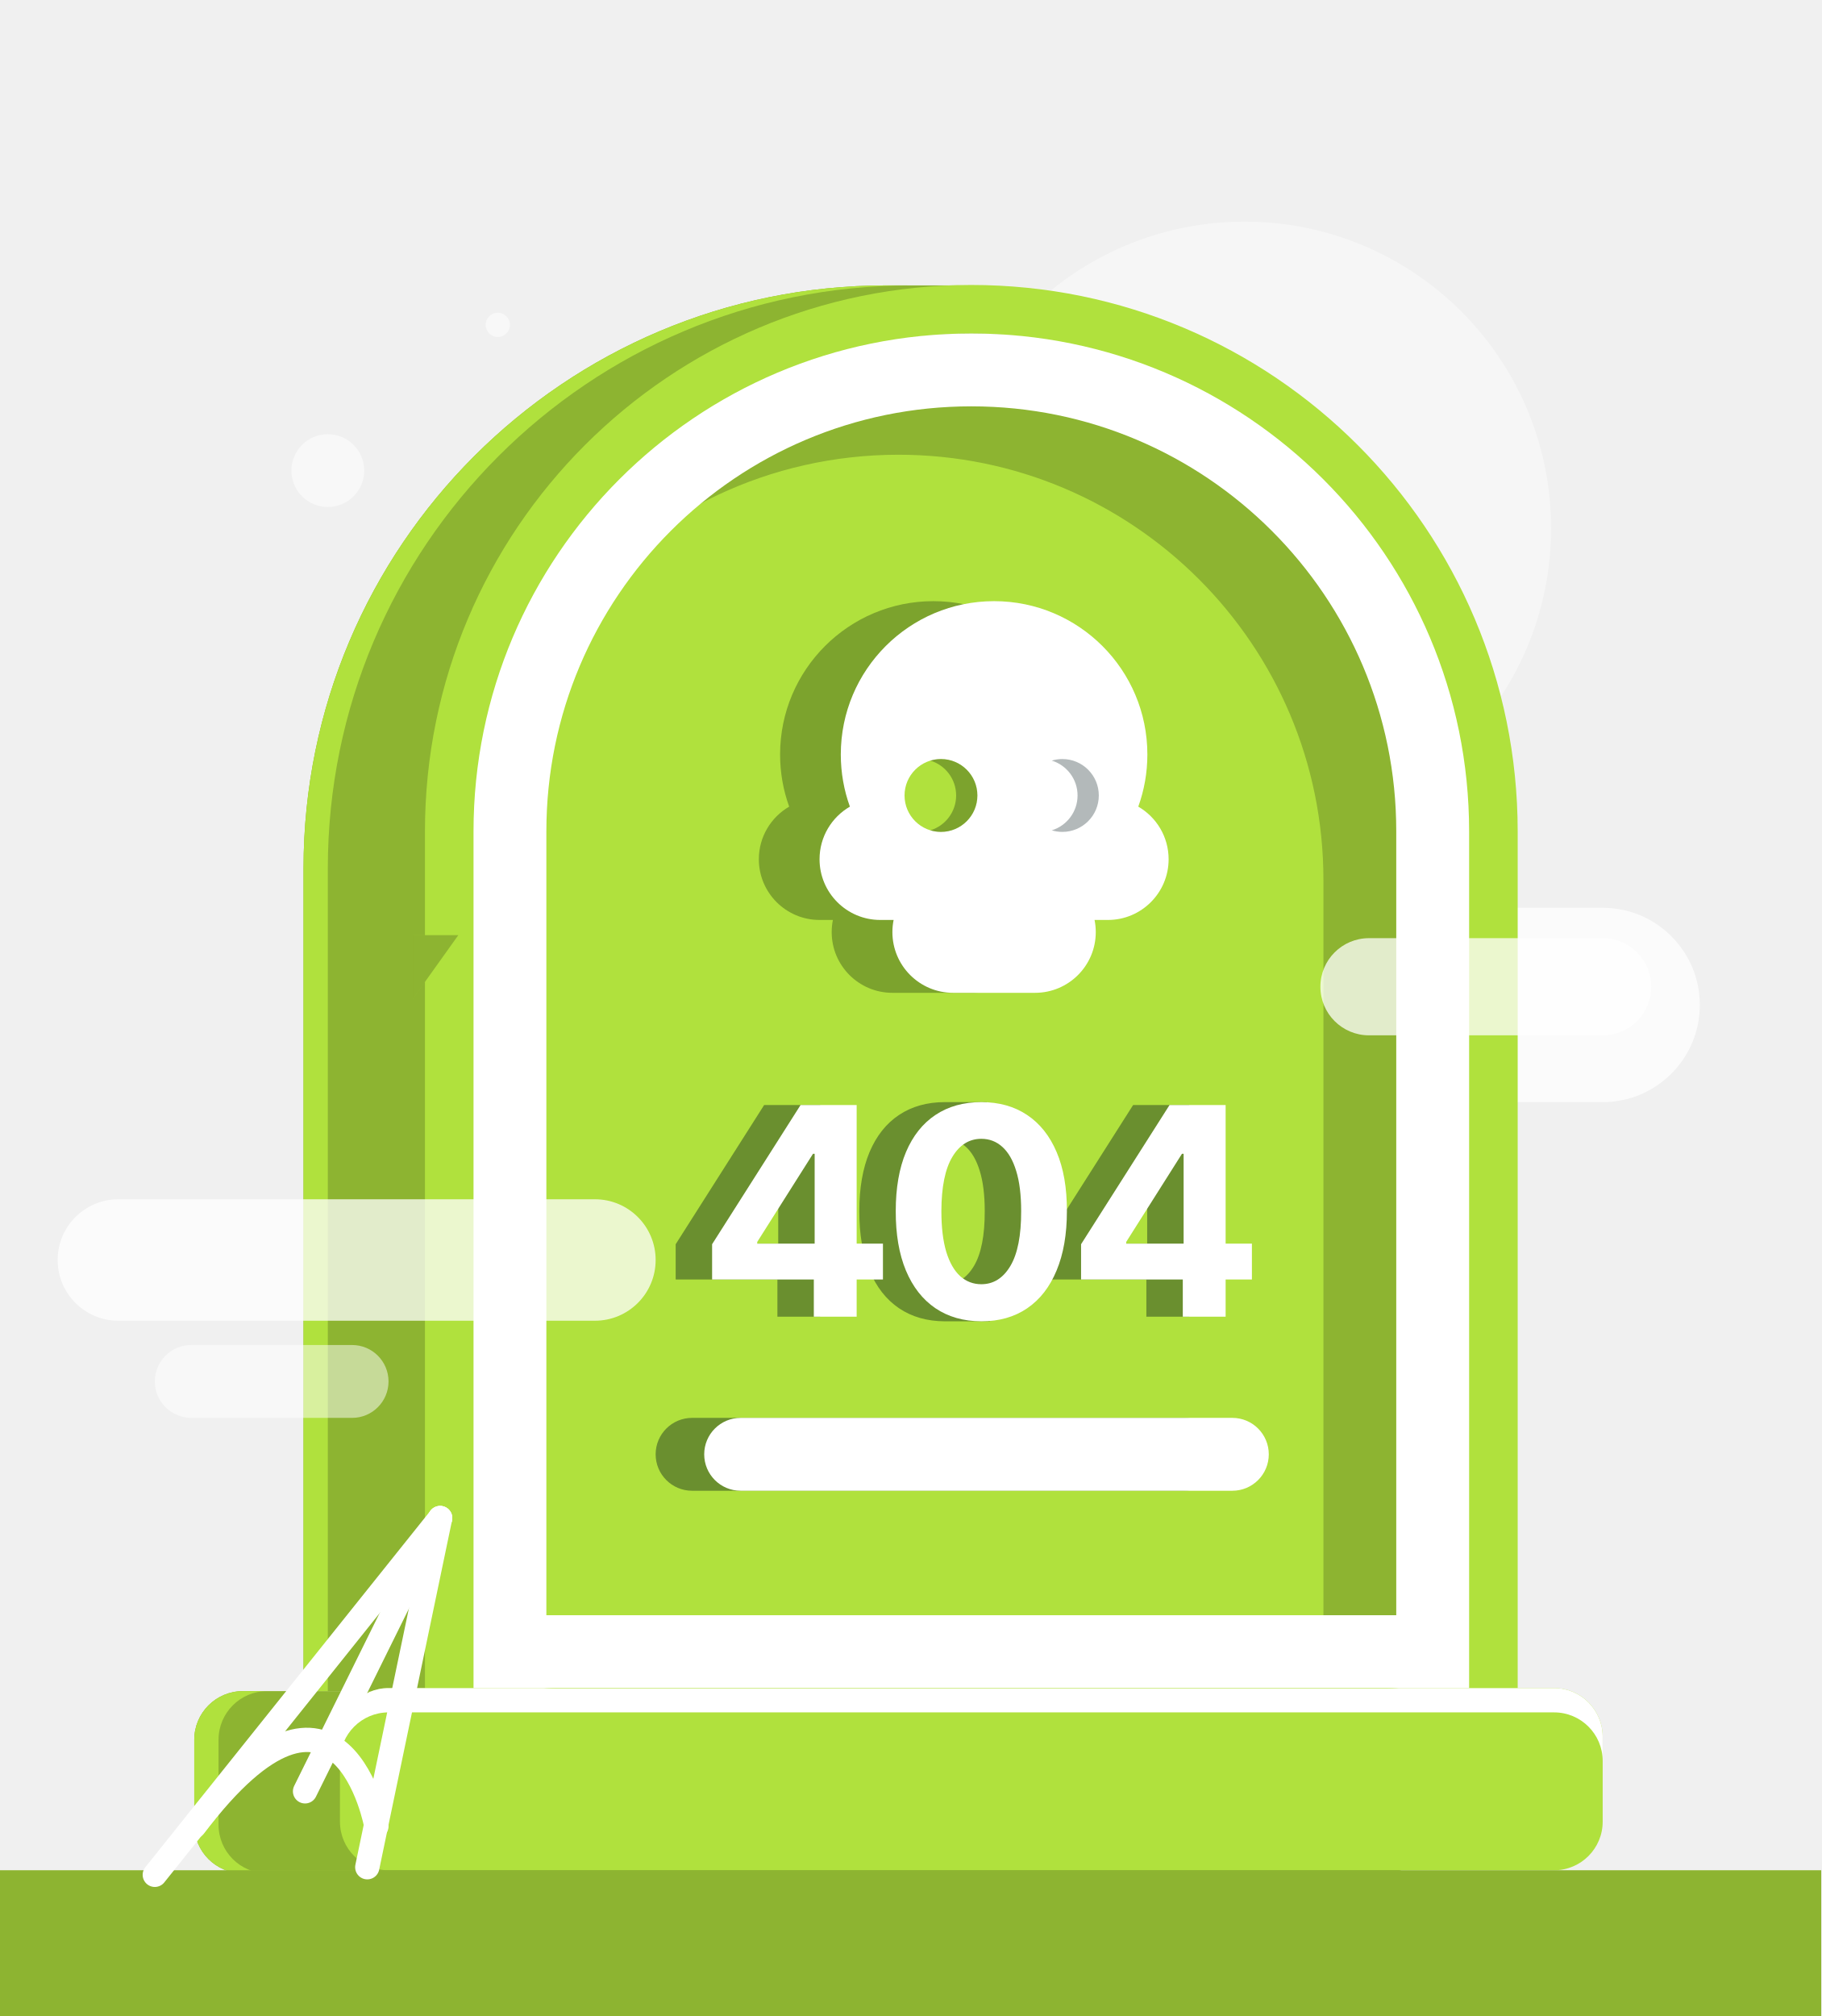
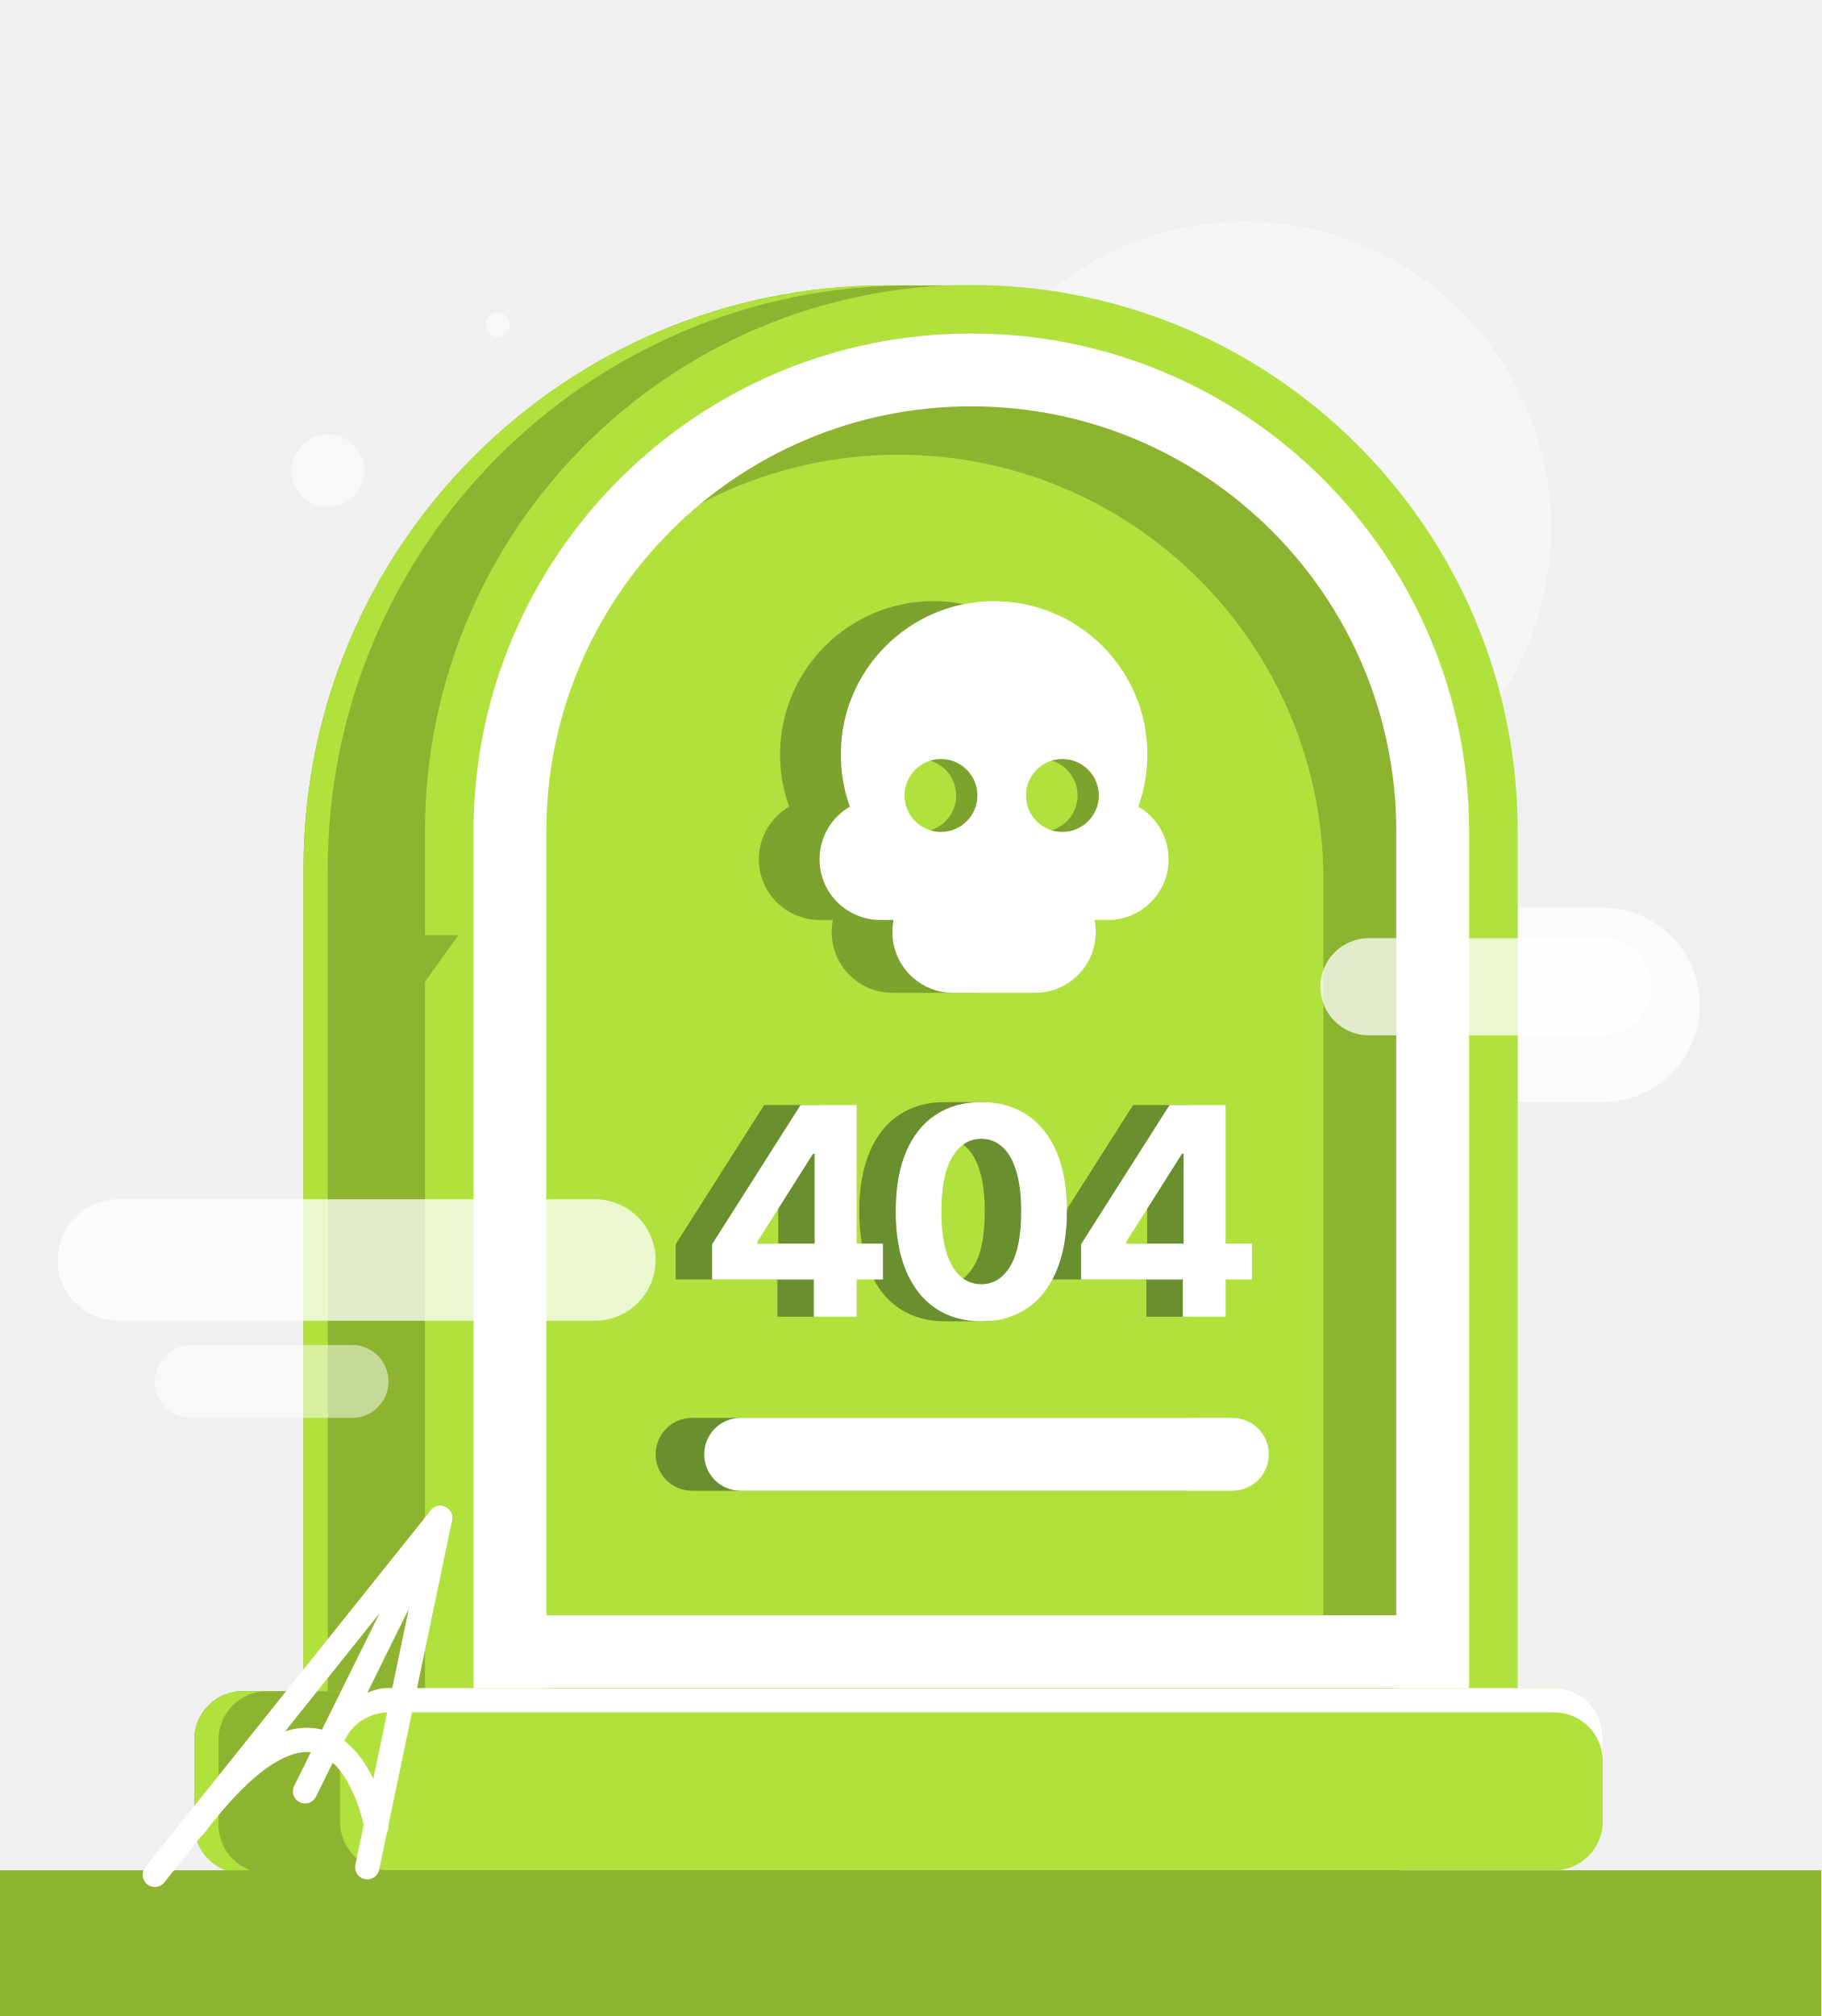
<svg xmlns="http://www.w3.org/2000/svg" width="600" height="664" viewBox="0 0 600 664" fill="none">
  <g clip-path="url(#clip0_1317_23073)">
    <circle opacity="0.4" cx="410" cy="174" r="101" fill="white" />
    <rect opacity="0.75" x="419" y="299" width="141" height="64" rx="32" fill="white" />
    <path d="M64 573C64 564.163 71.163 557 80 557H456C464.837 557 472 564.163 472 573V601C472 609.837 464.837 617 456 617H80C71.163 617 64 609.837 64 601V573Z" fill="#b0e13d" />
    <path d="M64 573C64 564.163 71.163 557 80 557H456C464.837 557 472 564.163 472 573V601C472 609.837 464.837 617 456 617H80C71.163 617 64 609.837 64 601V573Z" fill="black" fill-opacity="0.2" style="mix-blend-mode:multiply" />
    <path d="M100 286C100 179.961 185.961 94 292 94H316V557H100V286Z" fill="#b0e13d" />
    <path d="M100 286C100 179.961 185.961 94 292 94H316V557H100V286Z" fill="black" fill-opacity="0.2" style="mix-blend-mode:multiply" />
    <path fill-rule="evenodd" clip-rule="evenodd" d="M292 94C185.961 94 100 179.961 100 286V557H108V286C108 179.961 193.961 94 300 94H292ZM88 557H80C71.163 557 64 564.163 64 573V601C64 609.837 71.163 617 80 617H88C79.163 617 72 609.837 72 601V573C72 564.163 79.163 557 88 557Z" fill="#b0e13d" />
    <path fill-rule="evenodd" clip-rule="evenodd" d="M292 94C185.961 94 100 179.961 100 286V557H108V286C108 179.961 193.961 94 300 94H292ZM88 557H80C71.163 557 64 564.163 64 573V601C64 609.837 71.163 617 80 617H88C79.163 617 72 609.837 72 601V573C72 564.163 79.163 557 88 557Z" fill="white" style="mix-blend-mode:multiply" />
    <rect x="112" y="556" width="416" height="60" rx="16" fill="#b0e13d" />
    <path d="M140 273.859C140 174.447 220.589 93.859 320 93.859V93.859C419.411 93.859 500 174.447 500 273.859V573.137H140V273.859Z" fill="#b0e13d" />
    <path d="M128 556C119.163 556 112 563.163 112 572V580C112 571.163 119.163 564 128 564H512C520.837 564 528 571.163 528 580V572C528 563.163 520.837 556 512 556H128Z" fill="white" />
    <path d="M156 273.835C156 183.26 229.425 109.835 320 109.835V109.835C410.575 109.835 484 183.26 484 273.835V529.314C484 544.141 471.98 556.161 457.153 556.161H182.847C168.02 556.161 156 544.141 156 529.314V273.835Z" fill="#b0e13d" />
    <path d="M189.601 198.781C215.278 168.784 253.419 149.774 296 149.774C373.32 149.774 436 212.455 436 289.774V554.006C449.493 552.556 460 547.132 460 533.254V249.835C460 172.515 397.32 109.835 320 109.835C260.695 109.835 210.003 146.709 189.601 198.781Z" fill="#b0e13d" />
    <path d="M189.601 198.781C215.278 168.784 253.419 149.774 296 149.774C373.32 149.774 436 212.455 436 289.774V554.006C449.493 552.556 460 547.132 460 533.254V249.835C460 172.515 397.32 109.835 320 109.835C260.695 109.835 210.003 146.709 189.601 198.781Z" fill="black" fill-opacity="0.2" style="mix-blend-mode:multiply" />
    <path d="M472 273.835V544H168V273.835C168 189.887 236.053 121.835 320 121.835C403.947 121.835 472 189.887 472 273.835Z" stroke="white" stroke-width="24" />
    <g opacity="0.4">
      <path d="M222.602 421.412V409.805L251.75 363.953H261.773V380.02H255.841L237.466 409.056V409.6H278.886V421.412H222.602ZM256.113 433.666V417.872L256.386 412.732V363.953H270.227V433.666H256.113Z" fill="#001418" />
      <path d="M311.296 435.198C305.433 435.175 300.387 433.734 296.16 430.875C291.955 428.016 288.717 423.874 286.444 418.451C284.194 413.027 283.08 406.503 283.103 398.878C283.103 391.276 284.228 384.797 286.478 379.441C288.751 374.086 291.99 370.012 296.194 367.221C300.421 364.407 305.455 363 311.296 363C317.137 363 320.876 363 325 363C329.227 365.814 333.842 374.12 336.115 379.475C338.387 384.808 339.512 391.276 339.49 398.878C339.49 406.525 338.353 413.061 336.08 418.485C333.83 423.908 330.205 432.339 326 435.198C322.785 435.198 317.16 435.198 311.296 435.198ZM311.296 422.978C315.296 422.978 318.49 420.97 320.876 416.953C323.262 412.936 324.444 406.911 324.421 398.878C324.421 393.59 323.876 389.188 322.785 385.67C321.717 382.153 320.194 379.509 318.217 377.739C316.262 375.969 313.955 375.084 311.296 375.084C307.319 375.084 304.137 377.07 301.751 381.041C299.365 385.012 298.16 390.958 298.137 398.878C298.137 404.233 298.671 408.704 299.74 412.289C300.83 415.852 302.365 418.53 304.342 420.323C306.319 422.093 308.637 422.978 311.296 422.978Z" fill="#001418" />
      <path d="M344.158 421.412V409.805L373.306 363.953H383.329V380.02H377.397L359.022 409.056V409.6H400.442V421.412H344.158ZM377.67 433.666V417.872L377.942 412.732V363.953H391.783V433.666H377.67Z" fill="#001418" />
    </g>
    <path d="M234.602 421.412V409.805L263.75 363.953H273.773V380.02H267.841L249.466 409.056V409.6H290.886V421.412H234.602ZM268.113 433.666V417.872L268.386 412.732V363.953H282.227V433.666H268.113Z" fill="white" />
    <path d="M323.296 435.198C317.433 435.175 312.387 433.734 308.16 430.875C303.955 428.016 300.717 423.874 298.444 418.451C296.194 413.027 295.08 406.503 295.103 398.878C295.103 391.276 296.228 384.797 298.478 379.441C300.751 374.086 303.99 370.012 308.194 367.221C312.421 364.407 317.455 363 323.296 363C329.137 363 334.16 364.407 338.365 367.221C342.592 370.035 345.842 374.12 348.115 379.475C350.387 384.808 351.512 391.276 351.49 398.878C351.49 406.525 350.353 413.061 348.08 418.485C345.83 423.908 342.603 428.05 338.399 430.909C334.194 433.768 329.16 435.198 323.296 435.198ZM323.296 422.978C327.296 422.978 330.49 420.97 332.876 416.953C335.262 412.936 336.444 406.911 336.421 398.878C336.421 393.59 335.876 389.188 334.785 385.67C333.717 382.153 332.194 379.509 330.217 377.739C328.262 375.969 325.955 375.084 323.296 375.084C319.319 375.084 316.137 377.07 313.751 381.041C311.365 385.012 310.16 390.958 310.137 398.878C310.137 404.233 310.671 408.704 311.74 412.289C312.83 415.852 314.365 418.53 316.342 420.323C318.319 422.093 320.637 422.978 323.296 422.978Z" fill="white" />
    <path d="M356.158 421.412V409.805L385.306 363.953H395.329V380.02H389.397L371.022 409.056V409.6H412.442V421.412H356.158ZM389.67 433.666V417.872L389.942 412.732V363.953H403.783V433.666H389.67Z" fill="white" />
    <rect opacity="0.5" x="51" y="443" width="77" height="24" rx="12" fill="white" />
    <rect opacity="0.75" x="19" y="395" width="197" height="40" rx="20" fill="white" />
    <rect opacity="0.75" x="435" y="309" width="109" height="32" rx="16" fill="white" />
    <g style="mix-blend-mode:multiply" opacity="0.3">
      <path fill-rule="evenodd" clip-rule="evenodd" d="M358 248.5C358 254.531 356.943 260.315 355.003 265.678C360.98 269.136 365 275.599 365 283C365 294.046 356.046 303 345 303H340.6C340.862 304.292 341 305.63 341 307C341 318.046 332.046 327 321 327H294C282.954 327 274 318.046 274 307C274 305.63 274.138 304.292 274.4 303H270C258.954 303 250 294.046 250 283C250 275.599 254.02 269.136 259.997 265.678C258.057 260.315 257 254.531 257 248.5C257 220.61 279.61 198 307.5 198C335.39 198 358 220.61 358 248.5Z" fill="#001418" />
    </g>
    <path fill-rule="evenodd" clip-rule="evenodd" d="M378 248.5C378 254.531 376.943 260.315 375.003 265.678C380.98 269.136 385 275.599 385 283C385 294.046 376.046 303 365 303H360.6C360.862 304.292 361 305.63 361 307C361 318.046 352.046 327 341 327H314C302.954 327 294 318.046 294 307C294 305.63 294.138 304.292 294.4 303H290C278.954 303 270 294.046 270 283C270 275.599 274.02 269.136 279.997 265.678C278.057 260.315 277 254.531 277 248.5C277 220.61 299.61 198 327.5 198C355.39 198 378 220.61 378 248.5Z" fill="white" />
    <path d="M322 262C322 268.627 316.627 274 310 274C303.373 274 298 268.627 298 262C298 255.373 303.373 250 310 250C316.627 250 322 255.373 322 262Z" fill="#b0e13d" />
-     <path d="M362 262C362 268.627 356.627 274 350 274C343.373 274 338 268.627 338 262C338 255.373 343.373 250 350 250C356.627 250 362 255.373 362 262Z" fill="#f" />
+     <path d="M362 262C362 268.627 356.627 274 350 274C343.373 274 338 268.627 338 262C338 255.373 343.373 250 350 250C356.627 250 362 255.373 362 262Z" fill="#b0e13d" />
    <g style="mix-blend-mode:multiply" opacity="0.3">
      <path d="M306.5 273.482C311.42 271.984 315 267.41 315 262C315 256.59 311.42 252.016 306.5 250.518C307.607 250.181 308.782 250 310 250C316.627 250 322 255.373 322 262C322 268.627 316.627 274 310 274C308.782 274 307.607 273.819 306.5 273.482Z" fill="#001418" />
      <path d="M346.5 273.482C351.42 271.984 355 267.41 355 262C355 256.59 351.42 252.016 346.5 250.518C347.607 250.181 348.782 250 350 250C356.627 250 362 255.373 362 262C362 268.627 356.627 274 350 274C348.782 274 347.607 273.819 346.5 273.482Z" fill="#001418" />
    </g>
    <path d="M136 329V308H151L136 329Z" fill="#b0e13d" />
    <path d="M136 329V308H151L136 329Z" fill="black" fill-opacity="0.2" style="mix-blend-mode:multiply" />
    <rect x="-20" y="616" width="641" height="48" fill="#b0e13d" />
    <rect x="-20" y="616" width="641" height="48" fill="black" fill-opacity="0.2" style="mix-blend-mode:multiply" />
    <circle opacity="0.5" cx="108" cy="155" r="12" fill="white" />
    <circle opacity="0.5" cx="164" cy="107" r="4" fill="white" />
    <path d="M402 575C402 575 376.5 591 385 616H414.5C410 601.5 427.5 582 427.5 582C427.5 582 407 586 402 607.5C394.5 592.5 402 575 402 575Z" fill="b0e13d" />
    <path d="M392.5 606.5L369 594.5C375 612.5 379 619.167 379 623H387L392.5 606.5Z" fill="b0e13d" />
    <rect opacity="0.4" x="216" y="467" width="186" height="24" rx="12" fill="#001418" />
    <rect x="232" y="467" width="186" height="24" rx="12" fill="white" />
    <path d="M145 500L51 617.5" stroke="white" stroke-width="8" stroke-linecap="round" />
    <path d="M124 601.5C124 601.5 112.5 537.5 64 601.5" stroke="white" stroke-width="8" stroke-linecap="round" />
    <path d="M145 500L121 615" stroke="white" stroke-width="8" stroke-linecap="round" />
    <path d="M145 500L100.5 590" stroke="white" stroke-width="8" stroke-linecap="round" />
  </g>
  <defs>
    <clipPath id="clip0_1317_23073">
      <rect width="600" height="664" fill="white" />
    </clipPath>
  </defs>
</svg>
